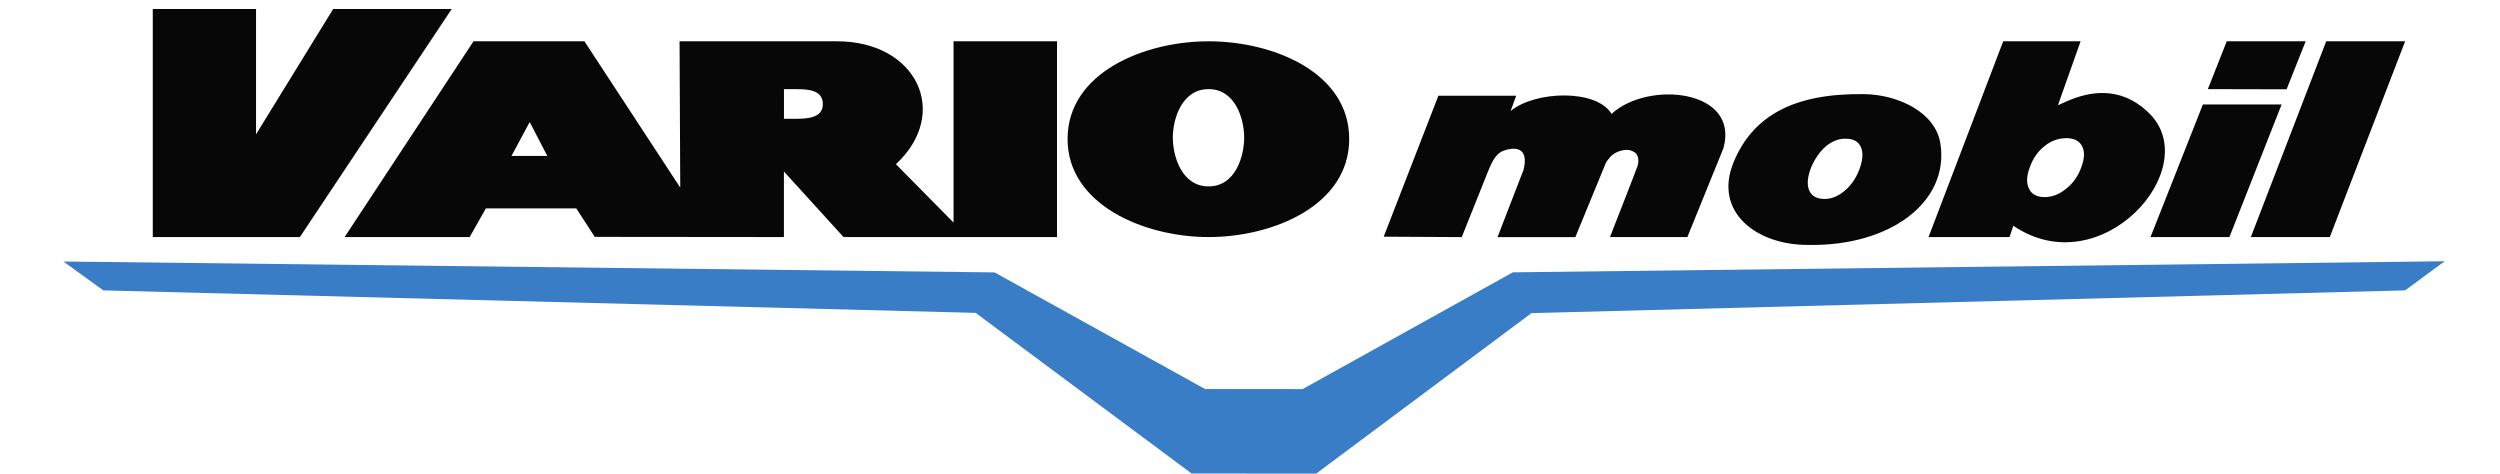
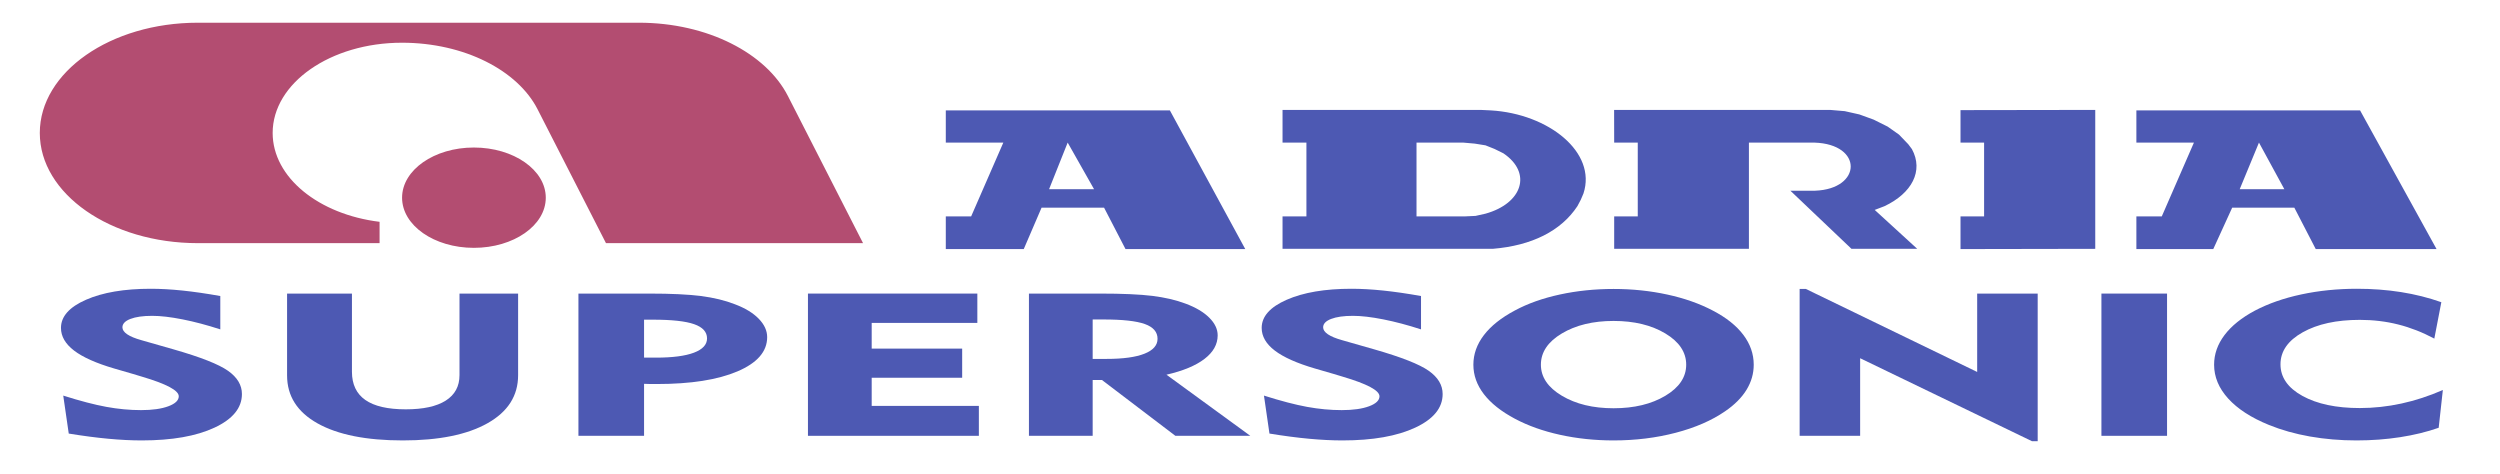
<svg xmlns="http://www.w3.org/2000/svg" width="100%" height="100%" viewBox="0 0 1140 216" version="1.1" xml:space="preserve" style="fill-rule:evenodd;clip-rule:evenodd;stroke-linejoin:round;stroke-miterlimit:2;">
-   <path d="M28.914,119.248L47.11,132.42L444.896,142.67L543.388,215.936L600.172,215.96L698.34,142.79L1096.71,132.411L1114.78,119.136L689.862,124.18L593.962,177.431L549.542,177.423L453.52,124.216L28.914,119.248Z" style="fill:rgb(56,125,197);fill-rule:nonzero;" />
-   <path d="M486.81,63.368C486.81,33.187 521.672,18.83 551.122,18.83C580.57,18.83 615.24,32.993 615.24,63.368C615.24,93.744 580.45,108.101 551.122,108.101C521.792,108.101 486.81,93.378 486.81,63.368ZM534.81,62.721C534.81,71.379 538.924,85 551.122,85C563.32,85 567.338,71.379 567.338,62.721C567.338,54.063 563.224,40.634 551.122,40.634C539.02,40.634 534.81,54.063 534.81,62.721ZM357.466,54.171L362.496,54.171C368.028,54.171 375.222,53.891 375.222,47.457C375.222,41.025 368.462,40.656 363.024,40.656L357.49,40.656L357.49,54.193L357.466,54.193L357.466,54.171ZM434.794,101.473L408.544,74.875C433.566,51.582 418.072,18.83 381.67,18.83L309.878,18.83L310.19,85.54L266.498,18.83L215.924,18.83L157.148,108.101L214.168,108.101L221.554,95.039L262.792,95.039L271.214,108.015L357.466,108.101L357.466,78.2L384.654,108.101L481.998,108.101L481.998,18.83L434.818,18.83L434.818,101.473L434.794,101.473ZM233.248,71.097L249.56,71.097L241.548,55.64L233.248,71.097ZM69.668,108.101L69.668,4.106L116.752,4.106L116.752,61.252L151.926,4.106L205.988,4.106L136.746,108.101L69.668,108.101ZM1026.39,108.101L1060.75,18.83L1096.74,18.83L1062.39,108.101L1026.39,108.101ZM980.632,108.101L1004.52,47.629L1040.42,47.629L1016.62,108.101L976.54,108.101L980.632,108.101ZM1006.78,40.634L1015.4,18.83L1051.39,18.83L1042.68,40.722L1006.78,40.634ZM913.458,18.83L948.752,18.83L938.502,47.717C937.878,49.552 960.758,32.259 980.246,51.862C1005.17,76.991 958.088,130.1 918.076,102.942L916.344,108.101L879.412,108.101L913.458,18.83ZM949.066,76.256C950.604,72.198 950.702,68.981 949.378,66.586C948.15,64.188 945.696,63.001 942.208,63.001C938.72,63.001 935.328,64.188 932.368,66.586C929.288,68.981 927.026,72.198 925.608,76.256C924.068,80.209 923.972,83.533 925.198,86.015C926.426,88.584 928.782,89.879 932.368,89.879C935.76,89.879 939.128,88.584 942.208,86.015C945.384,83.533 947.646,80.209 949.09,76.256L949.066,76.256ZM824.75,111.684C800.858,111.858 781.25,96.594 790.49,74.033C799.318,52.682 818.086,42.47 850.084,42.924C865.362,43.118 882.71,51.105 884.85,65.657C888.844,92.061 861.97,112.31 824.75,111.684ZM831.318,90.7C834.59,90.894 837.67,89.771 840.654,87.398C843.732,85 846.09,81.784 847.726,77.639C849.362,73.494 849.676,70.082 848.762,67.514C847.726,64.837 845.682,63.456 842.41,63.282C839.018,63.001 835.938,64.102 832.858,66.5C829.994,68.895 827.636,72.198 825.88,76.344C824.244,80.489 823.932,83.899 824.846,86.469C825.88,89.145 828.022,90.528 831.318,90.7ZM630.974,107.907L655.9,43.658L691.388,43.658L688.814,50.653C700.002,41.347 728.102,40.526 734.864,51.948C751.488,36.576 793.52,40.722 785.846,67.686L769.438,108.101L734.166,108.101C736.21,102.66 738.28,97.608 740.326,92.277C742.49,86.835 744.536,81.418 746.58,76.084C746.798,75.632 746.99,74.789 747.086,73.883C747.086,72.954 747.086,71.853 746.676,71.033C746.172,69.652 744.632,68.917 743.404,68.549C740.95,67.903 736.524,68.917 734.166,71.681C732.842,73.342 732.314,73.883 731.904,75.177L718.358,108.123L682.872,108.123L694.756,77.379C697.306,66.888 690.642,66.714 684.916,69.003C681.836,70.558 680.296,74.055 678.974,77.099L666.558,108.123L630.974,107.927L630.974,107.907Z" style="fill:rgb(7,7,7);" />
+   <path id="path2713" d="M248.876,90.153C248.876,102.791 234.236,113.017 216.074,113.017C197.986,113.017 183.345,102.791 183.345,90.153C183.345,77.529 197.986,67.27 216.074,67.27C234.236,67.27 248.876,77.529 248.876,90.153M393.552,110.876L359.262,43.736C349.316,24.296 322.624,10.357 291.346,10.357L90.197,10.357C50.407,10.357 18.15,32.885 18.15,60.623C18.15,88.387 50.407,110.876 90.197,110.876L173.086,110.876L173.086,101.147C145.367,97.774 124.33,80.92 124.33,60.623C124.33,37.914 150.709,19.48 183.299,19.48C211.776,19.48 236.103,32.137 245.123,49.816L276.327,110.876" style="fill:rgb(179,77,113);fill-rule:nonzero;" />
+   <path id="path2717" d="M736.034,50.119C736.034,52.96 736.066,62.199 736.066,65.029L746.82,65.029L746.82,98.692L736.066,98.692L736.066,113.467L797.506,113.467L797.506,65.029L827.375,65.029C849.654,65.718 849.132,86.186 827.656,86.965L816.412,86.965C821.6,91.912 842.827,112.083 844.281,113.467L874.262,113.467C869.419,109.007 854.866,95.722 854.866,95.722L859.299,94.03C871.796,88.136 877.265,77.949 871.828,67.982L870.15,65.752C870.134,65.752 866.696,62.132 865.949,61.381L860.785,57.739L854.392,54.551L847.887,52.187L841.205,50.685L834.531,50.119M893.995,50.215L893.995,65.029L904.749,65.029L904.749,98.692L893.995,98.692L893.995,113.579C899.038,113.579 950.415,113.49 955.435,113.467L955.435,50.119C950.415,50.136 898.974,50.215 893.995,50.215M478.372,86.287L498.9,86.287C496.892,82.707 490.532,71.506 486.861,65.018C484.187,71.674 479.697,82.942 478.372,86.287M533.459,50.332C534.776,52.725 565.199,108.694 567.841,113.579L513.236,113.579C512.048,111.288 503.462,94.703 503.462,94.703L474.951,94.703C474.951,94.703 467.851,111.136 466.831,113.579L431.284,113.579L431.284,98.687L442.841,98.687L457.515,65.029L431.284,65.029L431.284,50.332M1021.3,86.287L1041.67,86.287C1039.73,82.729 1033.64,71.568 1030.09,65.018C1027.32,71.685 1022.67,82.942 1021.3,86.287M1076.19,50.332C1077.53,52.725 1108.38,108.677 1111.07,113.579L1055.98,113.579C1054.81,111.288 1046.22,94.703 1046.22,94.703L1017.87,94.703C1017.87,94.703 1010.32,111.181 1009.25,113.579L974.188,113.579L974.188,98.687L985.769,98.687L1000.43,65.029L974.188,65.029L974.188,50.332M645.93,65.029L645.93,98.692L667.687,98.692C667.687,98.692 671.904,98.496 672.835,98.451L677.381,97.437C694.159,92.775 698.825,78.869 685.533,69.904L681.509,67.92C681.509,67.943 678.273,66.632 677.381,66.273L672.498,65.489L667.286,65.029L645.93,65.029ZM675.181,50.119L679.807,50.338C706.23,51.89 728.204,69.517 722.06,88.226L720.775,91.234L720.775,91.212L719.281,94.03C711.836,105.309 698.512,112.011 680.65,113.467L584.836,113.467L584.836,98.692L595.726,98.692L595.726,65.029L584.836,65.029L584.836,50.119" style="fill:rgb(77,89,179);fill-rule:nonzero;" />
+   <g>
+     <path d="M28.839,180.392C36.566,182.838 43.125,184.552 48.517,185.537C53.909,186.521 59.17,187.013 64.303,187.013C69.492,187.013 73.659,186.424 76.801,185.246C79.944,184.068 81.516,182.554 81.516,180.705C81.516,178.051 75.922,175.069 64.735,171.759C62.948,171.222 61.564,170.804 60.583,170.506L52.107,168.046C43.861,165.63 37.748,162.901 33.769,159.86C29.79,156.818 27.801,153.373 27.801,149.526C27.801,144.307 31.607,140.028 39.219,136.688C46.83,133.348 56.662,131.678 68.714,131.678C73.154,131.678 77.969,131.946 83.159,132.483C88.349,133.02 94.115,133.855 100.458,134.988L100.458,150.197C94.404,148.229 88.666,146.708 83.245,145.634C77.825,144.561 73.212,144.024 69.406,144.024C65.196,144.024 61.881,144.494 59.459,145.433C57.037,146.372 55.826,147.647 55.826,149.258C55.826,150.391 56.547,151.45 57.988,152.434C59.43,153.418 61.592,154.313 64.476,155.118L79.18,159.323C91.463,162.842 99.723,166.092 103.961,169.075C108.2,172.057 110.319,175.591 110.319,179.677C110.319,185.999 106.153,191.106 97.82,194.998C89.488,198.89 78.43,200.835 64.649,200.835C59.978,200.835 54.903,200.582 49.425,200.075C43.947,199.568 37.921,198.778 31.347,197.704L28.839,180.392Z" style="fill:rgb(77,89,179);fill-rule:nonzero;" />
+     <path d="M160.487,133.87L160.487,169.522C160.487,175.248 162.52,179.535 166.585,182.383C170.651,185.231 176.806,186.655 185.052,186.655C193.01,186.655 199.079,185.328 203.26,182.674C207.441,180.019 209.531,176.158 209.531,171.088L209.531,133.87L236.258,133.87L236.258,171.088C236.258,180.452 231.616,187.751 222.332,192.985C213.048,198.219 200.16,200.835 183.668,200.835C167.003,200.835 154.043,198.241 144.788,193.052C135.533,187.863 130.905,180.571 130.905,171.177L130.905,133.87L160.487,133.87Z" style="fill:rgb(77,89,179);fill-rule:nonzero;" />
+     <path d="M297.758,145.769L293.692,145.769L293.692,163.08L299.142,163.08C306.696,163.08 312.462,162.327 316.441,160.821C320.42,159.315 322.409,157.146 322.409,154.313C322.409,151.36 320.449,149.198 316.528,147.826C312.606,146.455 306.35,145.769 297.758,145.769ZM263.765,198.733L263.765,133.87L296.028,133.87C305.946,133.87 313.817,134.242 319.642,134.988C325.466,135.733 330.627,136.986 335.124,138.745C339.795,140.505 343.414,142.704 345.98,145.344C348.546,147.983 349.829,150.779 349.829,153.731C349.829,160.292 345.317,165.496 336.292,169.343C327.268,173.19 315.028,175.114 299.574,175.114C297.96,175.114 296.749,175.106 295.941,175.091C295.134,175.076 294.384,175.054 293.692,175.024L293.692,198.733L263.765,198.733Z" style="fill:rgb(77,89,179);fill-rule:nonzero;" />
+     <path d="M368.426,198.733L368.426,133.87L445.668,133.87L445.668,147.245L397.489,147.245L397.489,158.965L438.748,158.965L438.748,172.251L397.489,172.251L397.489,185.089L446.359,185.089L446.359,198.733L368.426,198.733Z" style="fill:rgb(77,89,179);fill-rule:nonzero;" />
+     <path d="M503.188,145.679L498.258,145.679L498.258,163.662L504.572,163.662C512.126,163.662 517.892,162.872 521.871,161.291C525.85,159.711 527.84,157.444 527.84,154.492C527.84,151.39 525.908,149.146 522.044,147.759C518.181,146.372 511.895,145.679 503.188,145.679ZM469.195,198.733L469.195,133.87L501.458,133.87C511.78,133.87 519.781,134.22 525.461,134.921C531.141,135.622 536.172,136.792 540.555,138.432C545.225,140.162 548.844,142.302 551.41,144.852C553.976,147.401 555.259,150.093 555.259,152.926C555.259,157.012 553.255,160.59 549.248,163.662C545.24,166.734 539.459,169.134 531.905,170.864L570.137,198.733L535.97,198.733L502.496,173.28L498.258,173.28L498.258,198.733L469.195,198.733Z" style="fill:rgb(77,89,179);fill-rule:nonzero;" />
+     <path d="M576.364,180.392C584.091,182.838 590.651,184.552 596.042,185.537C601.434,186.521 606.696,187.013 611.828,187.013C617.018,187.013 621.184,186.424 624.327,185.246C627.47,184.068 629.041,182.554 629.041,180.705C629.041,178.051 623.448,175.069 612.261,171.759C610.473,171.222 609.089,170.804 608.109,170.506L599.632,168.046C591.386,165.63 585.274,162.901 581.295,159.86C577.316,156.818 575.326,153.373 575.326,149.526C575.326,144.307 579.132,140.028 586.744,136.688C594.356,133.348 604.188,131.678 616.239,131.678C620.68,131.678 625.495,131.946 630.684,132.483C635.874,133.02 641.641,133.855 647.984,134.988L647.984,150.197C641.929,148.229 636.191,146.708 630.771,145.634C625.35,144.561 620.737,144.024 616.931,144.024C612.722,144.024 609.406,144.494 606.984,145.433C604.562,146.372 603.351,147.647 603.351,149.258C603.351,150.391 604.072,151.45 605.514,152.434C606.955,153.418 609.118,154.313 612.001,155.118L626.706,159.323C638.988,162.842 647.249,166.092 651.487,169.075C655.725,172.057 657.844,175.591 657.844,179.677C657.844,185.999 653.678,191.106 645.346,194.998C637.013,198.89 625.956,200.835 612.174,200.835C607.503,200.835 602.429,200.582 596.951,200.075C591.472,199.568 585.447,198.778 578.873,197.704L576.364,180.392Z" style="fill:rgb(77,89,179);fill-rule:nonzero;" />
+     <path d="M702.65,166.301C702.65,171.938 705.836,176.657 712.208,180.459C718.58,184.262 726.436,186.163 735.778,186.163C745.177,186.163 753.049,184.269 759.392,180.482C765.735,176.694 768.906,171.967 768.906,166.301C768.906,160.605 765.735,155.856 759.392,152.054C753.049,148.251 745.177,146.35 735.778,146.35C726.436,146.35 718.58,148.251 712.208,152.054C705.836,155.856 702.65,160.605 702.65,166.301ZM671.857,166.301C671.857,161.5 673.457,157.004 676.658,152.814C679.858,148.624 684.572,144.874 690.8,141.564C696.682,138.402 703.515,135.979 711.3,134.294C719.084,132.61 727.244,131.767 735.778,131.767C744.313,131.767 752.486,132.617 760.3,134.317C768.114,136.017 775.048,138.462 781.103,141.653C787.215,144.844 791.843,148.535 794.985,152.725C798.128,156.915 799.699,161.44 799.699,166.301C799.699,170.357 798.604,174.174 796.412,177.753C794.221,181.332 790.963,184.597 786.638,187.55C780.526,191.755 773.015,195.02 764.106,197.346C755.197,199.672 745.754,200.835 735.778,200.835C727.301,200.835 719.185,199.986 711.429,198.286C703.673,196.586 696.797,194.14 690.8,190.949C684.572,187.639 679.858,183.904 676.658,179.744C673.457,175.583 671.857,171.103 671.857,166.301Z" style="fill:rgb(77,89,179);fill-rule:nonzero;" />
+     <path d="M820.632,198.733L820.632,131.767L823.486,131.767L901.593,169.612L901.593,133.87L929.185,133.87L929.185,201.193L926.59,201.193L848.224,163.349L848.224,198.733L820.632,198.733Z" style="fill:rgb(77,89,179);fill-rule:nonzero;" />
+     <rect x="958.248" y="133.87" width="29.928" height="64.863" style="fill:rgb(77,89,179);fill-rule:nonzero;" />
+     <path d="M1110.05,154.402C1104.63,151.509 1099.14,149.362 1093.57,147.961C1088.01,146.559 1082.17,145.858 1076.06,145.858C1065.45,145.858 1056.77,147.752 1050.02,151.539C1043.28,155.327 1039.9,160.188 1039.9,166.122C1039.9,172.057 1043.25,176.866 1049.93,180.549C1056.62,184.232 1065.33,186.073 1076.06,186.073C1082.4,186.073 1088.73,185.388 1095.04,184.016C1101.36,182.644 1107.66,180.586 1113.94,177.842L1112.04,195.065C1106.68,196.944 1100.81,198.375 1094.44,199.359C1088.07,200.343 1081.45,200.835 1074.59,200.835C1067.2,200.835 1060.13,200.239 1053.35,199.046C1046.58,197.853 1040.33,196.094 1034.62,193.768C1026.55,190.487 1020.37,186.483 1016.07,181.757C1011.77,177.03 1009.63,171.878 1009.63,166.301C1009.63,161.5 1011.21,156.997 1014.38,152.792C1017.56,148.587 1022.17,144.874 1028.22,141.653C1034.34,138.432 1041.4,135.965 1049.42,134.25C1057.43,132.535 1065.88,131.678 1074.76,131.678C1081.8,131.678 1088.51,132.185 1094.91,133.199C1101.31,134.212 1107.43,135.748 1113.25,137.806L1110.05,154.402Z" style="fill:rgb(77,89,179);fill-rule:nonzero;" />
+   </g>
</svg>
